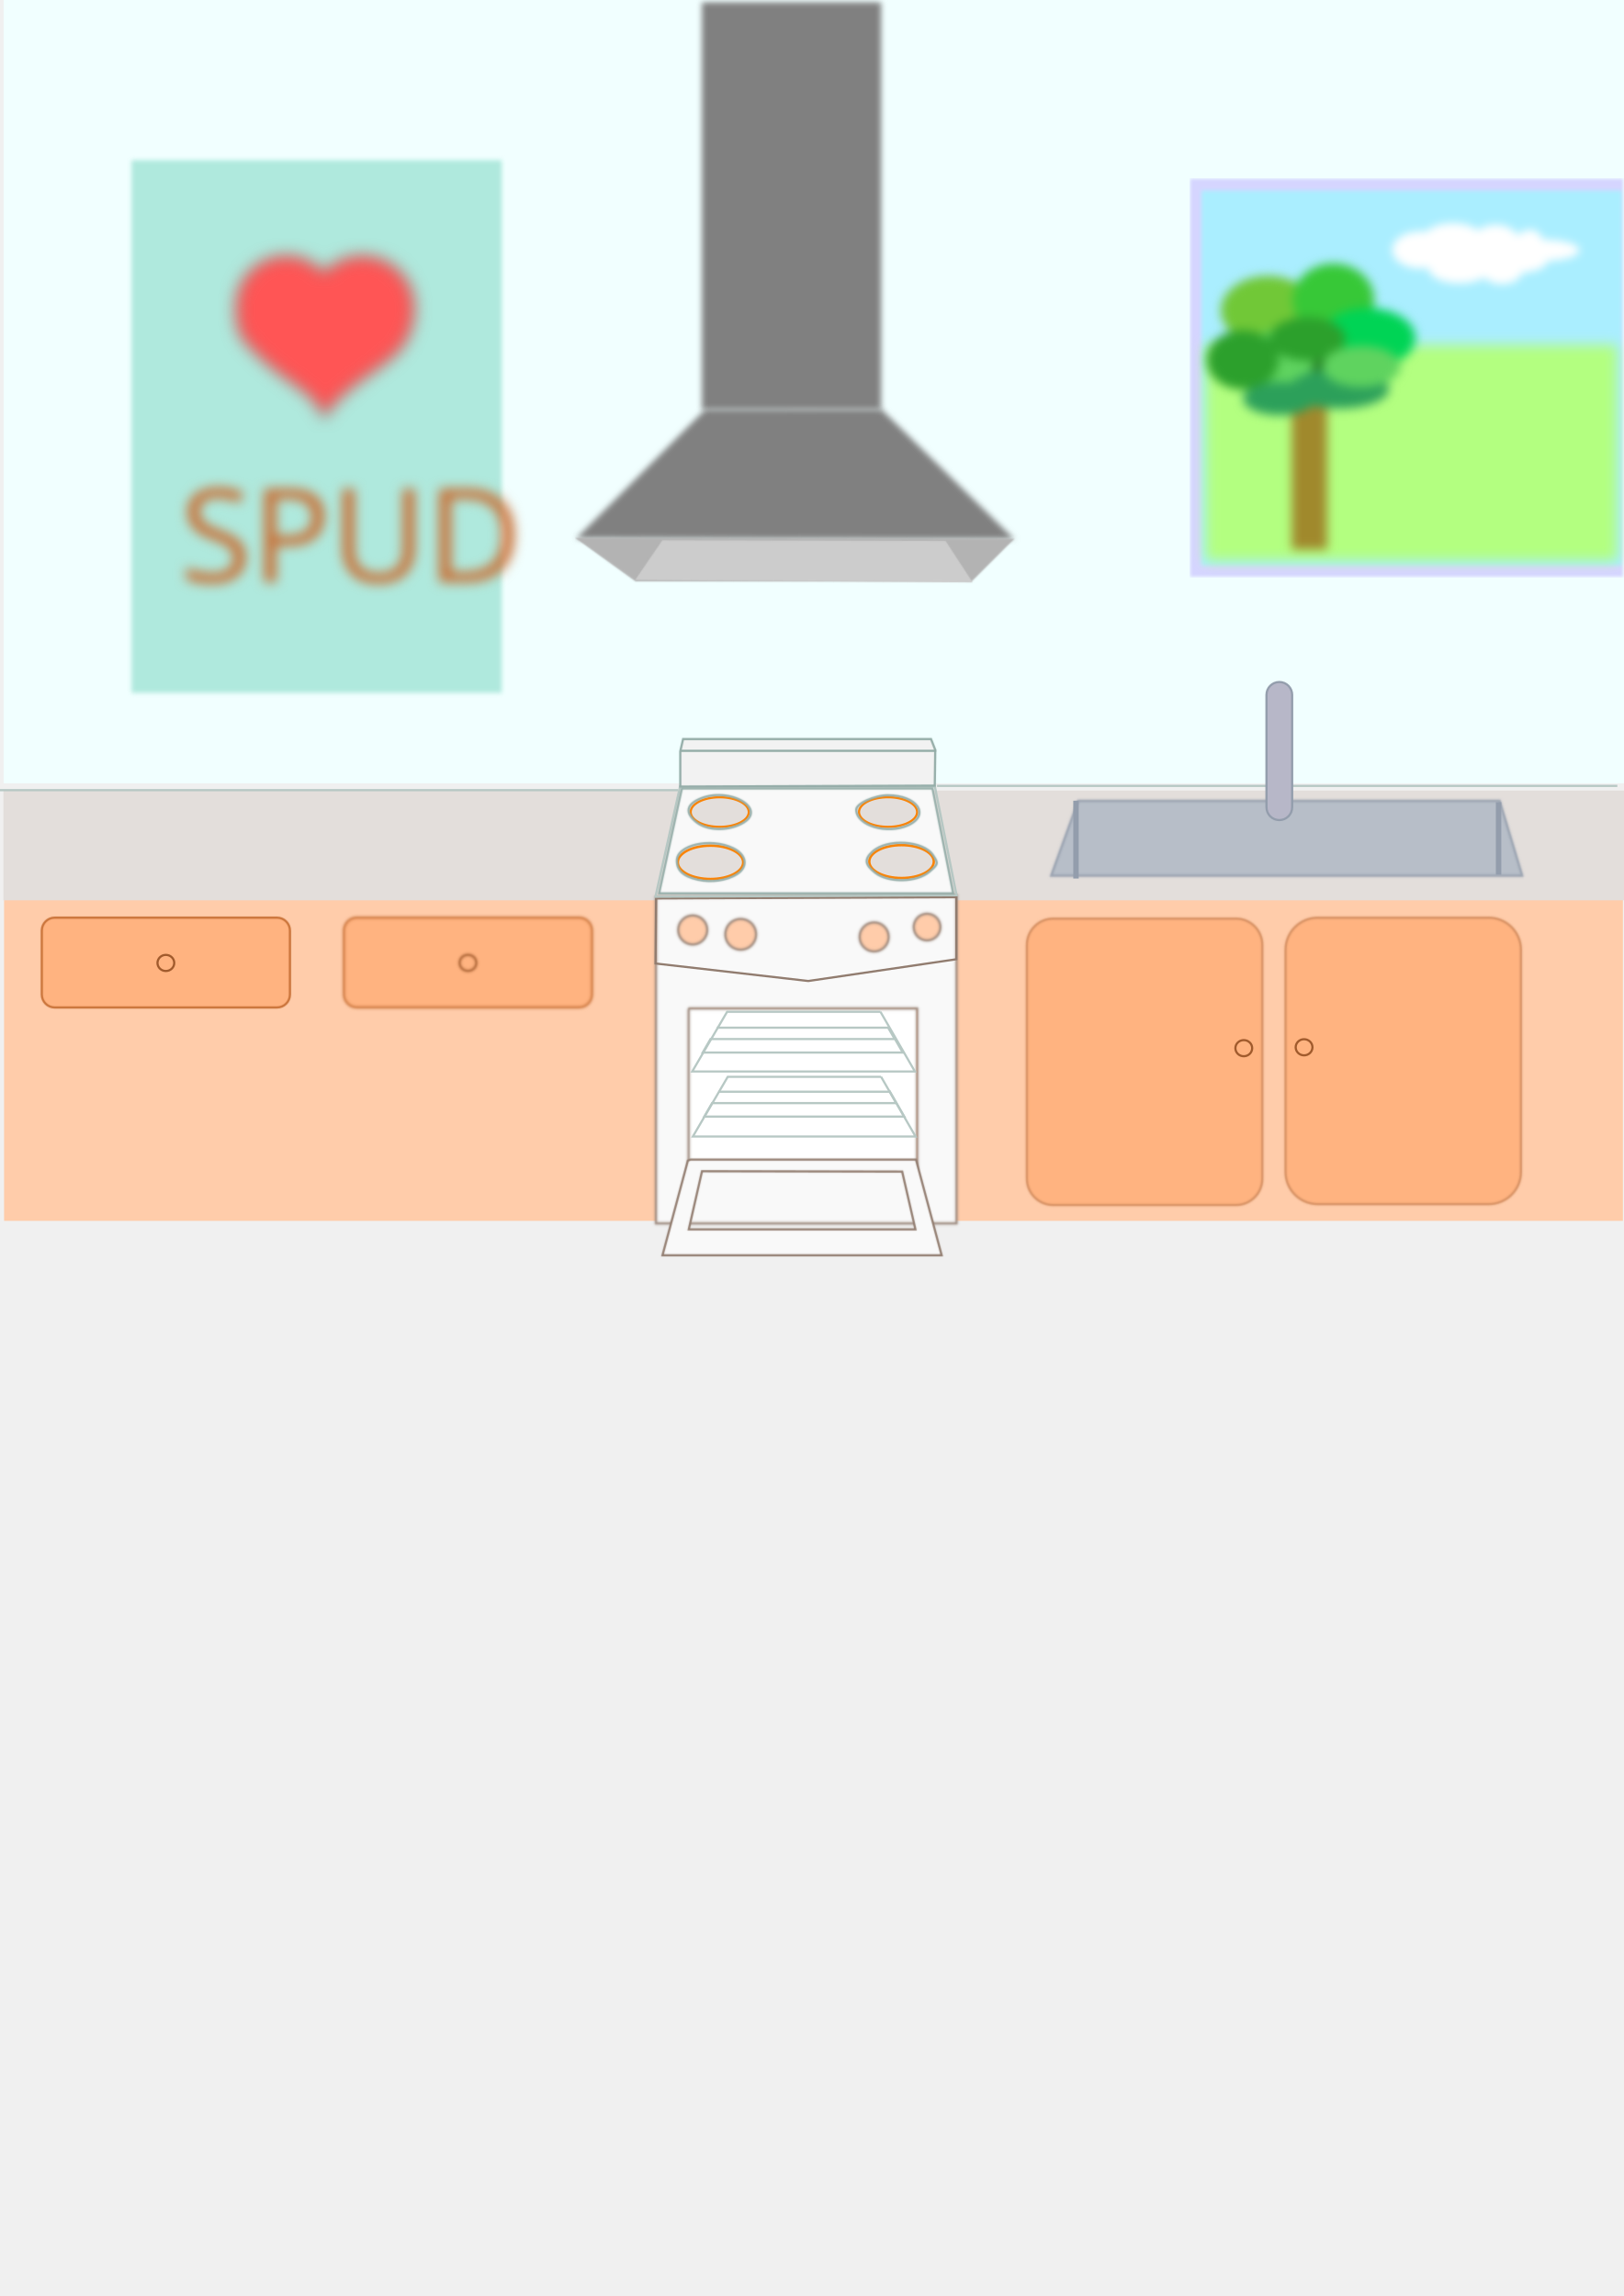
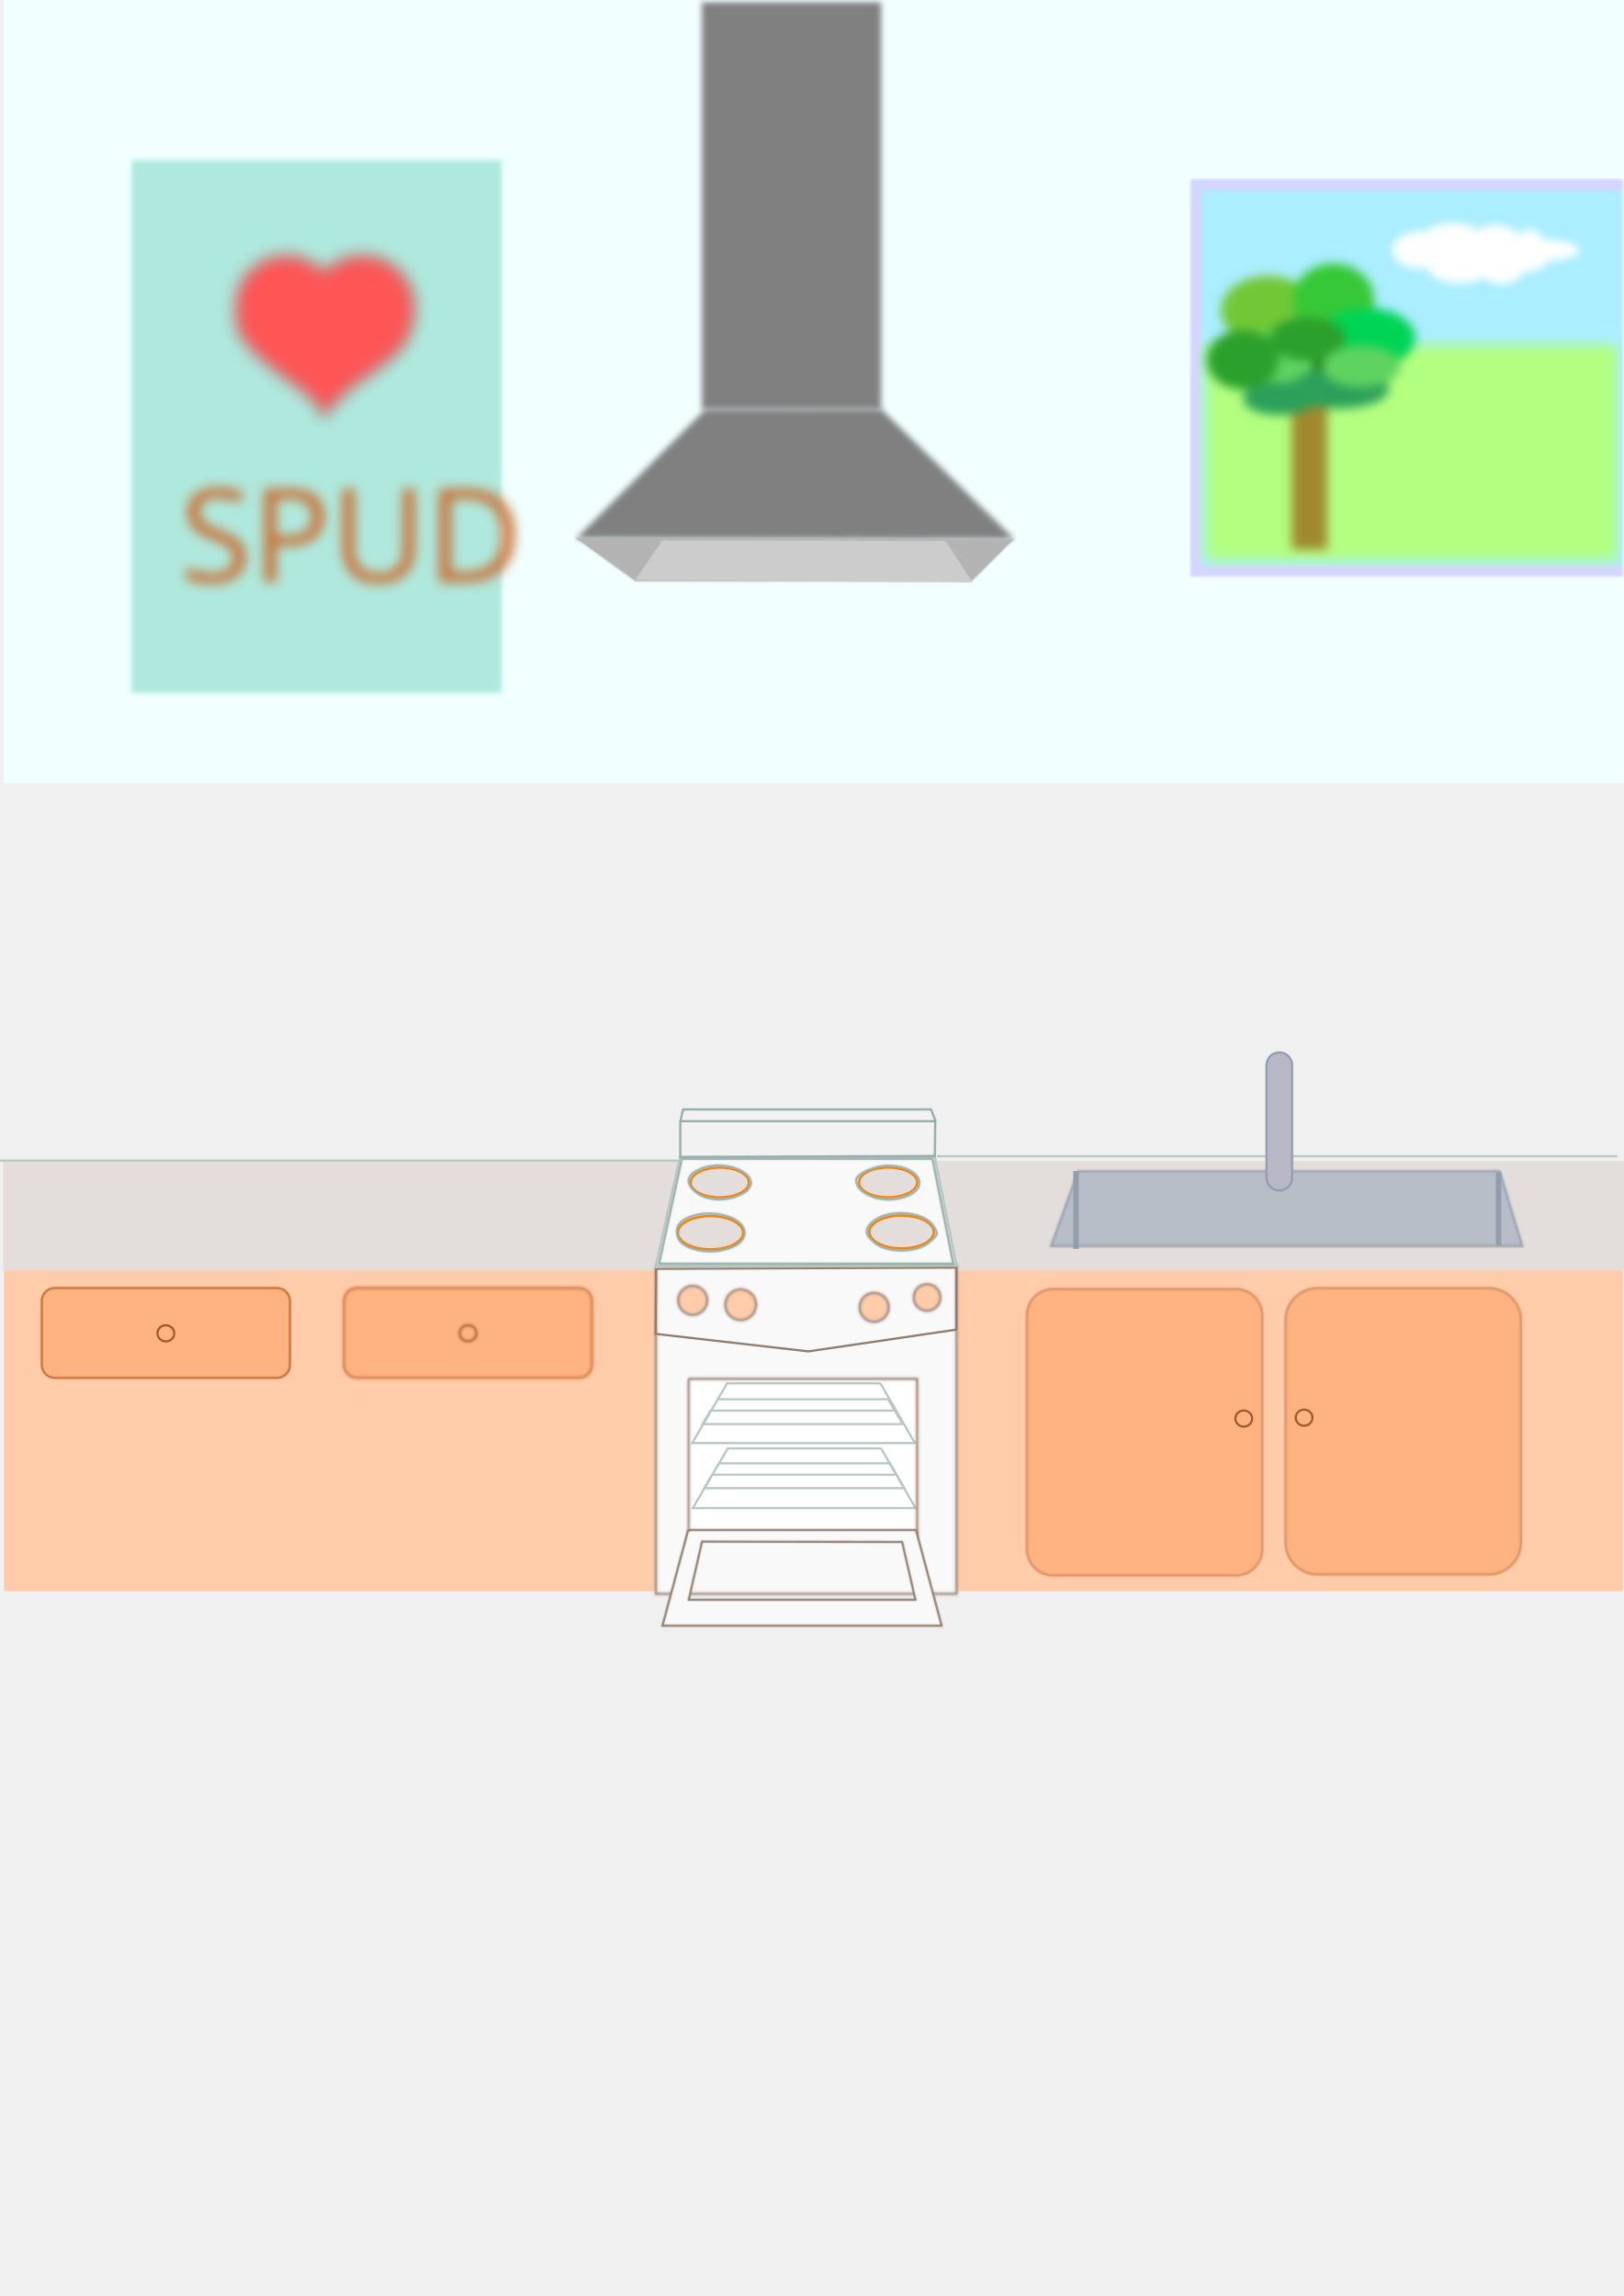
<svg xmlns="http://www.w3.org/2000/svg" width="210mm" height="297mm" viewBox="0 0 744.094 1052.362" id="svg2" version="1.1">
  <defs id="defs4">
    <filter style="color-interpolation-filters:sRGB" id="filter7104" x="-0.039" width="1.079" y="-0.017" height="1.035">
      <feGaussianBlur stdDeviation="1.339" id="feGaussianBlur7106" />
    </filter>
    <filter style="color-interpolation-filters:sRGB" id="filter7112" x="-0.016" width="1.031" y="-0.053" height="1.105">
      <feGaussianBlur stdDeviation="1.295" id="feGaussianBlur7114" />
    </filter>
    <filter style="color-interpolation-filters:sRGB" id="filter7120" x="-0.007" width="1.014" y="-0.052" height="1.103">
      <feGaussianBlur stdDeviation="0.432" id="feGaussianBlur7122" />
    </filter>
    <filter style="color-interpolation-filters:sRGB" id="filter7216" x="-0.007" width="1.013" y="-0.069" height="1.138">
      <feGaussianBlur stdDeviation="0.544" id="feGaussianBlur7218" />
    </filter>
    <filter style="color-interpolation-filters:sRGB" id="filter7220" x="-0.015" width="1.029" y="-0.01" height="1.02">
      <feGaussianBlur stdDeviation="1.029" id="feGaussianBlur7222" />
    </filter>
    <filter style="color-interpolation-filters:sRGB" id="filter7258" x="-0.071" width="1.142" y="-0.073" height="1.146">
      <feGaussianBlur stdDeviation="0.523" id="feGaussianBlur7260" />
    </filter>
    <filter style="color-interpolation-filters:sRGB" id="filter7262" x="-0.008" width="1.016" y="-0.023" height="1.045">
      <feGaussianBlur stdDeviation="0.387" id="feGaussianBlur7264" />
    </filter>
    <filter style="color-interpolation-filters:sRGB" id="filter7262-3" x="-0.008" width="1.016" y="-0.023" height="1.045">
      <feGaussianBlur stdDeviation="0.387" id="feGaussianBlur7264-7" />
    </filter>
    <filter style="color-interpolation-filters:sRGB" id="filter7258-5" x="-0.071" width="1.142" y="-0.073" height="1.146">
      <feGaussianBlur stdDeviation="0.523" id="feGaussianBlur7260-5" />
    </filter>
    <filter style="color-interpolation-filters:sRGB" id="filter7359" x="-0.008" width="1.016" y="-0.024" height="1.047">
      <feGaussianBlur stdDeviation="0.429" id="feGaussianBlur7361" />
    </filter>
    <filter style="color-interpolation-filters:sRGB" id="filter7371" x="-0.013" width="1.025" y="-0.011" height="1.023">
      <feGaussianBlur stdDeviation="0.72" id="feGaussianBlur7373" />
    </filter>
    <filter style="color-interpolation-filters:sRGB" id="filter7399" x="-0.007" width="1.014" y="-0.047" height="1.095">
      <feGaussianBlur stdDeviation="0.676" id="feGaussianBlur7401" />
    </filter>
    <filter style="color-interpolation-filters:sRGB" id="filter7727" x="-0.056" width="1.111" y="-0.171" height="1.342">
      <feGaussianBlur stdDeviation="1.99" id="feGaussianBlur7729" />
    </filter>
    <filter style="color-interpolation-filters:sRGB" id="filter7767" x="-0.037" width="1.073" y="-0.07" height="1.14">
      <feGaussianBlur stdDeviation="2.874" id="feGaussianBlur7769" />
    </filter>
    <filter style="color-interpolation-filters:sRGB" id="filter7891" x="-0.011" width="1.023" y="-0.013" height="1.025">
      <feGaussianBlur stdDeviation="0.943" id="feGaussianBlur7893" />
    </filter>
    <filter style="color-interpolation-filters:sRGB" id="filter7899" x="-0.057" width="1.114" y="-0.041" height="1.083">
      <feGaussianBlur stdDeviation="2.267" id="feGaussianBlur7901" />
    </filter>
    <filter style="color-interpolation-filters:sRGB" id="filter7923" x="-0.05" width="1.101" y="-0.126" height="1.252">
      <feGaussianBlur stdDeviation="2.595" id="feGaussianBlur7925" />
    </filter>
    <filter style="color-interpolation-filters:sRGB" id="filter7967" x="-0.103" width="1.206" y="-0.113" height="1.227">
      <feGaussianBlur stdDeviation="3.499" id="feGaussianBlur7969" />
    </filter>
    <filter style="color-interpolation-filters:sRGB" id="filter7995" x="-0.016" width="1.033" y="-0.045" height="1.09">
      <feGaussianBlur stdDeviation="0.775" id="feGaussianBlur7997" />
    </filter>
    <filter style="color-interpolation-filters:sRGB" id="filter8001" x="-0.013" width="1.027" y="-0.011" height="1.022">
      <feGaussianBlur stdDeviation="0.598" id="feGaussianBlur8003" />
    </filter>
    <filter style="color-interpolation-filters:sRGB" id="filter7258-5-1" x="-0.071" width="1.142" y="-0.073" height="1.146">
      <feGaussianBlur stdDeviation="0.523" id="feGaussianBlur7260-5-0" />
    </filter>
    <filter style="color-interpolation-filters:sRGB" id="filter8001-1" x="-0.013" width="1.027" y="-0.011" height="1.022">
      <feGaussianBlur stdDeviation="0.598" id="feGaussianBlur8003-8" />
    </filter>
    <filter style="color-interpolation-filters:sRGB" id="filter7258-5-1-3" x="-0.071" width="1.142" y="-0.073" height="1.146">
      <feGaussianBlur stdDeviation="0.523" id="feGaussianBlur7260-5-0-3" />
    </filter>
    <filter style="color-interpolation-filters:sRGB" id="filter8102" x="-0.008" width="1.016" y="-0.023" height="1.046">
      <feGaussianBlur stdDeviation="0.457" id="feGaussianBlur8104" />
    </filter>
    <filter style="color-interpolation-filters:sRGB" id="filter8106" x="-0.007" width="1.014" y="-0.038" height="1.076">
      <feGaussianBlur stdDeviation="0.347" id="feGaussianBlur8108" />
    </filter>
    <filter style="color-interpolation-filters:sRGB" id="filter8122" x="-0.054" width="1.108" y="-0.007" height="1.014">
      <feGaussianBlur stdDeviation="0.265" id="feGaussianBlur8124" />
    </filter>
  </defs>
  <g id="layer2" />
  <g id="layer1">
-     <rect style="fill:#ffccaa;fill-opacity:1;stroke:#ffccaa;stroke-width:1.003;stroke-opacity:1;" id="rect4325" width="740.851" height="147.888" x="2.372" y="411.187" />
+     <rect style="fill:#ffccaa;fill-opacity:1;stroke:#ffccaa;stroke-width:1.003;stroke-opacity:1" id="rect4325" width="740.851" height="147.888" x="2.372" y="580.95" />
    <rect style="fill:#f1ffff;fill-opacity:1;fill-rule:nonzero;stroke:none;stroke-width:10.976;stroke-miterlimit:4;stroke-dasharray:none;stroke-opacity:1" id="rect6338" width="746.667" height="360" x="1.667" y="-0.971" />
-     <rect style="fill:#e3dedb;fill-opacity:1;fill-rule:nonzero;stroke:none;stroke-width:10.976;stroke-miterlimit:4;stroke-dasharray:none;stroke-opacity:1" id="rect6340" width="745.841" height="50.306" x="1.551" y="362.343" />
+     <rect style="fill:#e3dedb;fill-opacity:1;fill-rule:nonzero;stroke:none;stroke-width:10.976;stroke-miterlimit:4;stroke-dasharray:none;stroke-opacity:1" id="rect6340" width="745.841" height="50.306" x="1.551" y="532.106" />
    <rect style="fill:#aaeeff;fill-opacity:1;stroke:#d5d5ff;stroke-width:6.276;stroke-miterlimit:4;stroke-dasharray:none;stroke-opacity:1;filter:url(#filter7891)" id="rect4419" width="198.987" height="178.033" x="547.461" y="84.23" />
    <rect style="fill:#b3ff80;fill-opacity:1;fill-rule:nonzero;stroke:none;stroke-width:17.9;stroke-miterlimit:4;stroke-dasharray:none;stroke-opacity:1;filter:url(#filter7767)" id="rect6317" width="188.657" height="98.788" x="552.424" y="158.176" />
    <rect style="fill:#808080;stroke:#808080;stroke-width:0.564;stroke-opacity:1;filter:url(#filter7104)" id="rect4208" width="81.551" height="186.157" x="321.93" y="1.291" />
-     <rect style="fill:#ffffff;fill-opacity:1;fill-rule:nonzero;stroke:none;stroke-width:6.276;stroke-miterlimit:4;stroke-dasharray:none;stroke-opacity:1" id="rect7999" width="104.991" height="72.459" x="314.973" y="462.342" />
-     <g id="g4227">
-       <path style="fill:#808080;fill-rule:evenodd;stroke:#808080;stroke-width:0.419px;stroke-linecap:butt;stroke-linejoin:miter;stroke-opacity:1;fill-opacity:1;filter:url(#filter7112)" d="m 323.361,187.787 -58.86,58.86 199.806,0.277 -60.505,-59.118 z" id="path4214" />
+     <rect style="fill:#ffffff;fill-opacity:1;fill-rule:nonzero;stroke:none;stroke-width:6.276;stroke-miterlimit:4;stroke-dasharray:none;stroke-opacity:1" id="rect7999" width="104.991" height="72.459" x="314.973" y="632.105" />
+     <g id="g8258">
+       <path style="fill:#808080;fill-opacity:1;fill-rule:evenodd;stroke:#808080;stroke-width:0.419px;stroke-linecap:butt;stroke-linejoin:miter;stroke-opacity:1;filter:url(#filter7112)" d="m 323.361,187.787 -58.86,58.86 199.806,0.277 -60.505,-59.118 z" id="path4214" />
      <path id="path4216" d="m 265.084,247.018 26.3,18.961 153.735,0 18.554,-18.554 z" style="fill:#b3b3b3;fill-rule:evenodd;stroke:#b3b3b3;stroke-width:1px;stroke-linecap:butt;stroke-linejoin:miter;stroke-opacity:1;filter:url(#filter7216)" />
      <path id="path4218" d="m 292.046,265.316 11.765,-17.152 129.254,0.306 11.744,17.967 z" style="fill:#cccccc;fill-opacity:1;fill-rule:evenodd;stroke:#cccccc;stroke-width:1px;stroke-linecap:butt;stroke-linejoin:miter;stroke-opacity:1;filter:url(#filter7120)" />
-       <g id="g4349">
-         <path style="fill:#f9f9f9;fill-rule:evenodd;stroke:#917c6f;stroke-width:1px;stroke-linecap:butt;stroke-linejoin:miter;stroke-opacity:1;filter:url(#filter7371)" d="m 438.344,410.307 -137.746,0.846 0,149.578 137.746,0 0,-150.424 z m -13.5,8.48 a 6.129,6.129 0 0 1 6.129,6.129 6.129,6.129 0 0 1 -6.129,6.129 6.129,6.129 0 0 1 -6.129,-6.129 6.129,6.129 0 0 1 6.129,-6.129 z m -107.387,0.799 a 6.662,6.662 0 0 1 6.662,6.662 6.662,6.662 0 0 1 -6.662,6.662 6.662,6.662 0 0 1 -6.662,-6.662 6.662,6.662 0 0 1 6.662,-6.662 z m 21.984,1.6 a 7.061,7.061 0 0 1 7.061,7.061 7.061,7.061 0 0 1 -7.061,7.061 7.061,7.061 0 0 1 -7.062,-7.061 7.061,7.061 0 0 1 7.062,-7.061 z m 61.154,1.598 a 6.662,6.662 0 0 1 6.66,6.662 6.662,6.662 0 0 1 -6.66,6.662 6.662,6.662 0 0 1 -6.662,-6.662 6.662,6.662 0 0 1 6.662,-6.662 z m -84.736,39.438 104.455,0 0,73.279 -104.723,0 0,-72.746 0.268,-0.533 z" id="path4232" />
-         <path style="fill:none;fill-opacity:1;fill-rule:evenodd;stroke:#917c6f;stroke-width:1px;stroke-linecap:butt;stroke-linejoin:miter;stroke-opacity:1" d="m 300.67,411.769 -0.266,29.844 70.015,8.025 67.849,-9.977 0,-28.426 z" id="path4273" />
-         <path style="fill:none;fill-rule:evenodd;stroke:#b7c8c4;stroke-width:1px;stroke-linecap:butt;stroke-linejoin:miter;stroke-opacity:1" d="m 438.389,410.353 -9.943,-49.851 -116.802,-0.067 -11.289,50.574 z" id="path4234" />
-         <ellipse style="fill:none;fill-opacity:1;stroke:#fd8200;stroke-opacity:1" id="path4236" cx="329.831" cy="372.201" rx="13.323" ry="6.795" />
-         <ellipse style="fill:none;fill-opacity:1;stroke:#fd8200;stroke-opacity:1" id="path4236-2" cx="406.976" cy="372.193" rx="13.323" ry="6.795" />
-         <ellipse style="fill:none;fill-opacity:1;stroke:#fd8200;stroke-width:1.11;stroke-opacity:1" id="path4236-6" cx="413.15" cy="394.906" rx="14.783" ry="7.54" />
-         <ellipse style="fill:none;fill-opacity:1;stroke:#fd8200;stroke-width:1.125;stroke-opacity:1" id="path4236-7" cx="325.599" cy="395.249" rx="14.993" ry="7.646" />
-         <path style="fill:#f9f9f9;fill-rule:evenodd;stroke:#917c6f;stroke-width:1px;stroke-linecap:butt;stroke-linejoin:miter;stroke-opacity:1;filter:url(#filter7359)" d="m 316.391,531.502 -1.178,0.518 -11.611,43.338 127.93,0 -11.75,-43.855 z m 97.045,5.497 6.078,26.493 -103.871,0 6.067,-26.66 z" id="path4277" />
-         <path style="fill:#f2f2f2;fill-rule:evenodd;stroke:#93aca7;stroke-width:1px;stroke-linecap:butt;stroke-linejoin:miter;stroke-opacity:1;fill-opacity:1;filter:url(#filter8106)" d="m 428.385,360.09 -116.636,0.431 0,-16.17 1.294,-5.605 113.618,0 1.94,4.959 z" id="path4300" />
-         <path style="fill:none;fill-rule:evenodd;stroke:#93aca7;stroke-width:1px;stroke-linecap:butt;stroke-linejoin:miter;stroke-opacity:1" d="m 311.965,344.136 c 56.701,0 117.068,0 117.068,0" id="path4302" />
+     </g>
+     <g transform="translate(507.77,729.2566)" id="g6357">
+       <g style="stroke:#b7c8c4" id="g8128">
+         <path id="path4281-9" d="m -103.994,-65.396 -70.272,0 -3.997,6.84 -3.997,6.84 -3.997,6.84 -3.997,6.84 102.057,0 -3.949,-6.84 -3.949,-6.84 -3.949,-6.84 -3.949,-6.84" style="fill:none;fill-rule:evenodd;stroke:#b7c8c4;stroke-width:1px;stroke-linecap:butt;stroke-linejoin:miter;stroke-opacity:1" />
+         <path id="path6354" d="m -178.55,-58.558 78.512,0 3.007,5.209 -84.413,0 -3.572,6.187 91.671,0 -6.855,-11.873" style="fill:none;fill-rule:evenodd;stroke:#b7c8c4;stroke-width:1px;stroke-linecap:butt;stroke-linejoin:miter;stroke-opacity:1" />
      </g>
-       <g id="g6357" transform="translate(507.77,558.9511)">
-         <g id="g8128" style="stroke:#b7c8c4">
-           <path style="fill:none;fill-rule:evenodd;stroke:#b7c8c4;stroke-width:1px;stroke-linecap:butt;stroke-linejoin:miter;stroke-opacity:1" d="m -103.994,-65.396 -70.272,0 -3.997,6.84 -3.997,6.84 -3.997,6.84 -3.997,6.84 102.057,0 -3.949,-6.84 -3.949,-6.84 -3.949,-6.84 -3.949,-6.84" id="path4281-9" />
-           <path style="fill:none;fill-rule:evenodd;stroke:#b7c8c4;stroke-width:1px;stroke-linecap:butt;stroke-linejoin:miter;stroke-opacity:1" d="m -178.55,-58.558 78.512,0 3.007,5.209 -84.413,0 -3.572,6.187 91.671,0 -6.855,-11.873" id="path6354" />
-         </g>
-         <g transform="translate(0.152658,-31.56649)" id="g8128-8">
-           <g id="g8153" transform="translate(-0.8841592,2.210398)" style="stroke:#b7c8c4">
-             <path id="path4281-9-7" d="m -103.552,-65.838 -70.272,0 -3.997,6.84 -3.997,6.84 -3.997,6.84 -3.997,6.84 102.057,0 -3.949,-6.84 -3.949,-6.84 -3.949,-6.84 -3.949,-6.84" style="fill:none;fill-rule:evenodd;stroke:#b7c8c4;stroke-width:1px;stroke-linecap:butt;stroke-linejoin:miter;stroke-opacity:1" />
-             <path id="path6354-8" d="m -178.55,-58.558 78.512,0 3.007,5.209 -84.413,0 -3.572,6.187 91.671,0 -6.855,-11.873" style="fill:none;fill-rule:evenodd;stroke:#b7c8c4;stroke-width:1px;stroke-linecap:butt;stroke-linejoin:miter;stroke-opacity:1" />
-           </g>
+       <g id="g8128-8" transform="translate(0.152658,-31.56649)">
+         <g style="stroke:#b7c8c4" transform="translate(-0.8841592,2.210398)" id="g8153">
+           <path style="fill:none;fill-rule:evenodd;stroke:#b7c8c4;stroke-width:1px;stroke-linecap:butt;stroke-linejoin:miter;stroke-opacity:1" d="m -103.552,-65.838 -70.272,0 -3.997,6.84 -3.997,6.84 -3.997,6.84 -3.997,6.84 102.057,0 -3.949,-6.84 -3.949,-6.84 -3.949,-6.84 -3.949,-6.84" id="path4281-9-7" />
+           <path style="fill:none;fill-rule:evenodd;stroke:#b7c8c4;stroke-width:1px;stroke-linecap:butt;stroke-linejoin:miter;stroke-opacity:1" d="m -178.55,-58.558 78.512,0 3.007,5.209 -84.413,0 -3.572,6.187 91.671,0 -6.855,-11.873" id="path6354-8" />
        </g>
      </g>
    </g>
-     <path style="fill:none;fill-rule:evenodd;stroke:#b7c8c4;stroke-width:1px;stroke-linecap:butt;stroke-linejoin:miter;stroke-opacity:1" d="m 429.412,360.205 311.765,0" id="path4329" />
-     <path style="fill:none;fill-rule:evenodd;stroke:#b7c8c4;stroke-width:1px;stroke-linecap:butt;stroke-linejoin:miter;stroke-opacity:1" d="m -0.98,362.166 311.765,0" id="path4329-4" />
-     <path style="fill:#b7bec8;fill-rule:evenodd;stroke:#939dac;stroke-width:1px;stroke-linecap:butt;stroke-linejoin:miter;stroke-opacity:1;filter:url(#filter7399)" d="m 481.7,401.382 215.903,0 -10.348,-34.314 -193.137,0 z" id="path4390" />
-     <rect style="fill:#b7b7c8;fill-opacity:1;stroke:#939dac;stroke-opacity:1;filter:url(#filter8122)" id="rect4394" width="11.765" height="63.296" x="580.392" y="312.596" ry="5.882" />
+     <path style="fill:none;fill-rule:evenodd;stroke:#b7c8c4;stroke-width:1px;stroke-linecap:butt;stroke-linejoin:miter;stroke-opacity:1" d="m 429.412,529.969 311.765,0" id="path4329" />
+     <path style="fill:none;fill-rule:evenodd;stroke:#b7c8c4;stroke-width:1px;stroke-linecap:butt;stroke-linejoin:miter;stroke-opacity:1" d="m -0.98,531.929 311.765,0" id="path4329-4" />
+     <path style="fill:#b7bec8;fill-rule:evenodd;stroke:#939dac;stroke-width:1px;stroke-linecap:butt;stroke-linejoin:miter;stroke-opacity:1;filter:url(#filter7399)" d="m 481.7,571.145 215.903,0 -10.348,-34.314 -193.137,0 z" id="path4390" />
+     <rect style="fill:#b7b7c8;fill-opacity:1;stroke:#939dac;stroke-opacity:1;filter:url(#filter8122)" id="rect4394" width="11.765" height="63.296" x="580.392" y="482.359" ry="5.882" />
    <g id="g6348">
      <rect y="73.931" x="60.784" height="243.137" width="168.627" id="rect4396" style="fill:#afe9dd;fill-opacity:1;stroke:#afe9dd;stroke-opacity:1;filter:url(#filter7220)" />
      <path id="path4400" d="m 131.239,117.457 c -12.654,-1.1e-4 -22.912,10.258 -22.912,22.912 0.098,6.329 -0.238,7.86 2.807,14.818 18.719,21.799 31.848,21.634 37.422,36.391 8.088,-15.497 31.632,-24.073 37.096,-35.073 3.063,-5.154 4.05,-10.724 4.051,-15.346 1.5e-4,-13.09 -10.612,-23.702 -23.702,-23.702 -6.695,0.011 -13.074,2.852 -17.559,7.823 -4.342,-4.961 -10.611,-7.812 -17.203,-7.823 z" style="fill:#ff5555;fill-opacity:1;stroke:#000000;stroke-width:0.403;stroke-opacity:1;filter:url(#filter7967)" />
      <text id="text4415" y="266.878" x="82.393" style="font-style:normal;font-variant:normal;font-weight:normal;font-stretch:condensed;font-size:60px;line-height:125%;font-family:Impact;-inkscape-font-specification:'Impact Condensed';letter-spacing:0px;word-spacing:0px;fill:#c87137;fill-opacity:1;stroke:none;stroke-width:1px;stroke-linecap:butt;stroke-linejoin:miter;stroke-opacity:1;filter:url(#filter7923)" xml:space="preserve">
        <tspan y="266.878" x="82.393" id="tspan4417">SPUD</tspan>
      </text>
    </g>
    <g id="g6303" transform="translate(-29.84398,0)" style="filter:url(#filter7899)">
      <rect y="176.687" x="621.813" height="75.177" width="16.244" id="rect6301" style="fill:#a0892c;fill-opacity:1;fill-rule:nonzero;stroke:none;stroke-width:17.9;stroke-miterlimit:4;stroke-dasharray:none;stroke-opacity:1" />
      <g id="g6289">
        <ellipse style="fill:#71c837;fill-opacity:1;stroke:none;stroke-width:17.9;stroke-miterlimit:4;stroke-dasharray:none;stroke-opacity:1" id="path4783" cx="610.857" cy="142.31" rx="21.533" ry="15.866" />
        <ellipse style="fill:#37c837;fill-opacity:1;stroke:none;stroke-width:17.9;stroke-miterlimit:4;stroke-dasharray:none;stroke-opacity:1" id="path4785" cx="640.89" cy="137.399" rx="18.7" ry="16.622" />
        <ellipse style="fill:#217821;fill-opacity:1;stroke:none;stroke-width:17.9;stroke-miterlimit:4;stroke-dasharray:none;stroke-opacity:1" id="path4787" cx="636.168" cy="163.087" rx="18.511" ry="13.978" />
        <ellipse style="fill:#5fd35f;fill-opacity:1;stroke:none;stroke-width:17.9;stroke-miterlimit:4;stroke-dasharray:none;stroke-opacity:1" id="path4789" cx="615.768" cy="164.976" rx="16.244" ry="13.978" />
        <ellipse style="fill:#00d455;fill-opacity:1;stroke:none;stroke-width:17.9;stroke-miterlimit:4;stroke-dasharray:none;stroke-opacity:1" id="path4791" cx="656.757" cy="154.965" rx="21.722" ry="13.789" />
        <ellipse style="fill:#2ca02c;fill-opacity:1;stroke:none;stroke-width:17.9;stroke-miterlimit:4;stroke-dasharray:none;stroke-opacity:1" id="path4793" cx="599.335" cy="164.976" rx="16.433" ry="13.6" />
        <ellipse style="fill:#2ca02c;fill-opacity:1;stroke:none;stroke-width:17.9;stroke-miterlimit:4;stroke-dasharray:none;stroke-opacity:1" id="path4795" cx="628.99" cy="155.343" rx="17.378" ry="10.011" />
        <ellipse style="fill:#2ca05a;fill-opacity:1;stroke:none;stroke-width:17.9;stroke-miterlimit:4;stroke-dasharray:none;stroke-opacity:1" id="path4797" cx="616.146" cy="182.731" rx="16.622" ry="7.555" />
        <ellipse style="fill:#2ca05a;fill-opacity:1;stroke:none;stroke-width:17.9;stroke-miterlimit:4;stroke-dasharray:none;stroke-opacity:1" id="path4799" cx="643.534" cy="178.198" rx="22.855" ry="9.067" />
        <ellipse style="fill:#5fd35f;fill-opacity:1;stroke:none;stroke-width:17.9;stroke-miterlimit:4;stroke-dasharray:none;stroke-opacity:1" id="path4801" cx="653.734" cy="167.998" rx="17.944" ry="9.444" />
      </g>
    </g>
    <path style="fill:#ffffff;fill-opacity:1;fill-rule:nonzero;stroke:none;stroke-width:17.9;stroke-miterlimit:4;stroke-dasharray:none;stroke-opacity:1;filter:url(#filter7727)" d="m 665.822,102.266 a 13.411,6.8 0 0 0 -12.186,3.979 12.844,8.5 0 0 0 -2.736,-0.201 12.844,8.5 0 0 0 -12.844,8.5 12.844,8.5 0 0 0 12.844,8.5 12.844,8.5 0 0 0 3.82,-0.395 14.166,6.8 0 0 0 -0.041,0.395 14.166,6.8 0 0 0 14.166,6.799 14.166,6.8 0 0 0 11.359,-2.75 9.444,6.422 0 0 0 8.096,3.129 9.444,6.422 0 0 0 9.289,-5.299 12.089,5.478 0 0 0 11.471,-5.316 16.622,4.911 0 0 0 14.75,-4.873 16.622,4.911 0 0 0 -16.621,-4.912 16.622,4.911 0 0 0 -0.396,0.004 5.855,4.911 0 0 0 -5.838,-4.537 5.855,4.911 0 0 0 -5.309,2.854 10.767,7.555 0 0 0 -10.18,-5.119 10.767,7.555 0 0 0 -8.107,2.592 13.411,6.8 0 0 0 -11.537,-3.348 z" id="path6319" />
-     <path style="fill:#f9f9f9;fill-opacity:1;fill-rule:nonzero;stroke:#93aca7;stroke-width:1;stroke-miterlimit:4;stroke-dasharray:none;stroke-opacity:1;filter:url(#filter8102)" d="m 302.793,405.973 c 0.409,-1.919 2.758,-12.733 5.22,-24.031 l 4.476,-20.542 57.421,-0.003 57.421,-0.003 4.743,24.034 4.743,24.034 -67.384,0 -67.384,0 0.744,-3.489 z m 34.894,-5.264 c 5.392,-3.358 4.553,-8.996 -1.785,-12.003 -10.313,-4.894 -25.738,-1.444 -25.738,5.757 0,4.559 2.991,7.264 9.701,8.775 6.127,1.38 13.146,0.384 17.822,-2.528 z m 88.22,-1.125 c 4.157,-3.576 4.202,-3.784 1.649,-7.681 -4.369,-6.668 -21.007,-7.661 -27.65,-1.65 -3.949,3.574 -3.659,5.989 1.177,9.792 6.014,4.731 19.07,4.488 24.824,-0.462 z m -86.109,-21.999 c 12.896,-6.669 -5.739,-17.553 -19.397,-11.33 -5.819,2.651 -6.417,6.213 -1.721,10.252 4.865,4.185 14.19,4.661 21.118,1.078 z m 76.424,0.655 c 10.246,-4.669 4.108,-13.745 -9.295,-13.745 -6.214,0 -14.592,3.816 -14.557,6.63 0.091,7.318 14.183,11.521 23.852,7.116 z" id="path6342" />
-     <path style="fill:none;fill-rule:evenodd;stroke:#939dac;stroke-width:2.5;stroke-linecap:butt;stroke-linejoin:miter;stroke-opacity:1;stroke-miterlimit:4;stroke-dasharray:none" d="m 493.092,366.995 0,35.664" id="path6344" />
-     <path style="fill:none;fill-rule:evenodd;stroke:#939dac;stroke-width:2.5;stroke-linecap:butt;stroke-linejoin:miter;stroke-opacity:1;stroke-miterlimit:4;stroke-dasharray:none" d="m 686.753,367.675 0,33.261" id="path6346" />
-     <g id="g7266" transform="translate(57.81278,-278.9782)" style="fill:#ffb380;filter:url(#filter7995)">
+     <g id="g8231" transform="translate(0,169.7632)">
+       <g id="g4349">
+         <path id="path4232" d="m 438.344,410.307 -137.746,0.846 0,149.578 137.746,0 0,-150.424 z m -13.5,8.48 a 6.129,6.129 0 0 1 6.129,6.129 6.129,6.129 0 0 1 -6.129,6.129 6.129,6.129 0 0 1 -6.129,-6.129 6.129,6.129 0 0 1 6.129,-6.129 z m -107.387,0.799 a 6.662,6.662 0 0 1 6.662,6.662 6.662,6.662 0 0 1 -6.662,6.662 6.662,6.662 0 0 1 -6.662,-6.662 6.662,6.662 0 0 1 6.662,-6.662 z m 21.984,1.6 a 7.061,7.061 0 0 1 7.061,7.061 7.061,7.061 0 0 1 -7.061,7.061 7.061,7.061 0 0 1 -7.062,-7.061 7.061,7.061 0 0 1 7.062,-7.061 z m 61.154,1.598 a 6.662,6.662 0 0 1 6.66,6.662 6.662,6.662 0 0 1 -6.66,6.662 6.662,6.662 0 0 1 -6.662,-6.662 6.662,6.662 0 0 1 6.662,-6.662 z m -84.736,39.438 104.455,0 0,73.279 -104.723,0 0,-72.746 0.268,-0.533 z" style="fill:#f9f9f9;fill-rule:evenodd;stroke:#917c6f;stroke-width:1px;stroke-linecap:butt;stroke-linejoin:miter;stroke-opacity:1;filter:url(#filter7371)" />
+         <path id="path4273" d="m 300.67,411.769 -0.266,29.844 70.015,8.025 67.849,-9.977 0,-28.426 z" style="fill:none;fill-opacity:1;fill-rule:evenodd;stroke:#917c6f;stroke-width:1px;stroke-linecap:butt;stroke-linejoin:miter;stroke-opacity:1" />
+         <path id="path4234" d="m 438.389,410.353 -9.943,-49.851 -116.802,-0.067 -11.289,50.574 z" style="fill:none;fill-rule:evenodd;stroke:#b7c8c4;stroke-width:1px;stroke-linecap:butt;stroke-linejoin:miter;stroke-opacity:1" />
+         <ellipse ry="6.795" rx="13.323" cy="372.201" cx="329.831" id="path4236" style="fill:none;fill-opacity:1;stroke:#fd8200;stroke-opacity:1" />
+         <ellipse ry="6.795" rx="13.323" cy="372.193" cx="406.976" id="path4236-2" style="fill:none;fill-opacity:1;stroke:#fd8200;stroke-opacity:1" />
+         <ellipse ry="7.54" rx="14.783" cy="394.906" cx="413.15" id="path4236-6" style="fill:none;fill-opacity:1;stroke:#fd8200;stroke-width:1.11;stroke-opacity:1" />
+         <ellipse ry="7.646" rx="14.993" cy="395.249" cx="325.599" id="path4236-7" style="fill:none;fill-opacity:1;stroke:#fd8200;stroke-width:1.125;stroke-opacity:1" />
+         <path id="path4277" d="m 316.391,531.502 -1.178,0.518 -11.611,43.338 127.93,0 -11.75,-43.855 z m 97.045,5.497 6.078,26.493 -103.871,0 6.067,-26.66 z" style="fill:#f9f9f9;fill-rule:evenodd;stroke:#917c6f;stroke-width:1px;stroke-linecap:butt;stroke-linejoin:miter;stroke-opacity:1;filter:url(#filter7359)" />
+       </g>
+       <g id="g8196">
+         <g id="g8189">
+           <path id="path4300" d="m 428.385,360.09 -116.636,0.431 0,-16.17 1.294,-5.605 113.618,0 1.94,4.959 z" style="fill:#f2f2f2;fill-opacity:1;fill-rule:evenodd;stroke:#93aca7;stroke-width:1px;stroke-linecap:butt;stroke-linejoin:miter;stroke-opacity:1;filter:url(#filter8106)" />
+           <path id="path4302" d="m 311.965,344.136 c 56.701,0 117.068,0 117.068,0" style="fill:none;fill-rule:evenodd;stroke:#93aca7;stroke-width:1px;stroke-linecap:butt;stroke-linejoin:miter;stroke-opacity:1" />
+         </g>
+         <path style="fill:#f9f9f9;fill-opacity:1;fill-rule:nonzero;stroke:#93aca7;stroke-width:1;stroke-miterlimit:4;stroke-dasharray:none;stroke-opacity:1;filter:url(#filter8102)" d="m 302.793,405.973 c 0.409,-1.919 2.758,-12.733 5.22,-24.031 l 4.476,-20.542 57.421,-0.003 57.421,-0.003 4.743,24.034 4.743,24.034 -67.384,0 -67.384,0 0.744,-3.489 z m 34.894,-5.264 c 5.392,-3.358 4.553,-8.996 -1.785,-12.003 -10.313,-4.894 -25.738,-1.444 -25.738,5.757 0,4.559 2.991,7.264 9.701,8.775 6.127,1.38 13.146,0.384 17.822,-2.528 z m 88.22,-1.125 c 4.157,-3.576 4.202,-3.784 1.649,-7.681 -4.369,-6.668 -21.007,-7.661 -27.65,-1.65 -3.949,3.574 -3.659,5.989 1.177,9.792 6.014,4.731 19.07,4.488 24.824,-0.462 z m -86.109,-21.999 c 12.896,-6.669 -5.739,-17.553 -19.397,-11.33 -5.819,2.651 -6.417,6.213 -1.721,10.252 4.865,4.185 14.19,4.661 21.118,1.078 z m 76.424,0.655 c 10.246,-4.669 4.108,-13.745 -9.295,-13.745 -6.214,0 -14.592,3.816 -14.557,6.63 0.091,7.318 14.183,11.521 23.852,7.116 z" id="path6342" />
+       </g>
+     </g>
+     <path style="fill:none;fill-rule:evenodd;stroke:#939dac;stroke-width:2.5;stroke-linecap:butt;stroke-linejoin:miter;stroke-miterlimit:4;stroke-dasharray:none;stroke-opacity:1" d="m 493.092,536.758 0,35.664" id="path6344" />
+     <path style="fill:none;fill-rule:evenodd;stroke:#939dac;stroke-width:2.5;stroke-linecap:butt;stroke-linejoin:miter;stroke-miterlimit:4;stroke-dasharray:none;stroke-opacity:1" d="m 686.753,537.438 0,33.261" id="path6346" />
+     <g id="g7266" transform="translate(57.81278,-109.215)" style="fill:#ffb380;filter:url(#filter7995)">
      <rect ry="5.944" y="699.544" x="99.786" height="41.176" width="113.725" id="rect4382" style="fill:#ffb380;fill-opacity:1;stroke:#c87137;stroke-opacity:1;filter:url(#filter7262)" />
      <ellipse transform="matrix(0.4334578,0,0,0.4310347,88.74618,409.8278)" ry="8.571" rx="8.867" cy="720.304" cx="156.645" id="path7236" style="fill:#ffb380;fill-opacity:1;fill-rule:nonzero;stroke:#a05a2c;stroke-width:2.314;stroke-miterlimit:4;stroke-dasharray:none;stroke-opacity:1;filter:url(#filter7258)" />
    </g>
-     <g id="g8065">
+     <g id="g8065" transform="translate(0,169.7632)">
      <rect ry="5.944" y="420.602" x="19.15" height="41.176" width="113.725" id="rect4382-5" style="fill:#ffb380;fill-opacity:1;stroke:#c87137;stroke-opacity:1;filter:url(#filter7262-3)" />
      <ellipse transform="matrix(0.4334578,0,0,0.4310347,8.110476,130.8864)" ry="8.571" rx="8.867" cy="720.304" cx="156.645" id="path7236-6" style="fill:#ffb380;fill-opacity:1;fill-rule:nonzero;stroke:#a05a2c;stroke-width:2.314;stroke-miterlimit:4;stroke-dasharray:none;stroke-opacity:1;filter:url(#filter7258-5)" />
    </g>
-     <g id="g8061">
+     <g id="g8061" transform="translate(0,169.7632)">
      <rect y="421.038" x="470.588" height="131.288" width="107.904" id="rect4384" style="fill:#ffb380;fill-opacity:1;stroke:#d38d5f;stroke-width:1;stroke-opacity:1;filter:url(#filter8001)" rx="12.057" ry="12.057" />
      <ellipse transform="matrix(0.4334578,0,0,0.4310347,502.0895,169.949)" ry="8.571" rx="8.867" cy="720.304" cx="156.645" id="path7236-6-7" style="fill:#ffb380;fill-opacity:1;fill-rule:nonzero;stroke:#a05a2c;stroke-width:2.314;stroke-miterlimit:4;stroke-dasharray:none;stroke-opacity:1;filter:url(#filter7258-5-1)" />
    </g>
-     <g transform="matrix(-1,0,0,1,1167.604,-0.4110427)" id="g8061-1">
+     <g transform="matrix(-1,0,0,1,1167.604,169.3521)" id="g8061-1">
      <rect y="421.038" x="470.588" height="131.288" width="107.904" id="rect4384-5" style="fill:#ffb380;fill-opacity:1;stroke:#d38d5f;stroke-width:1;stroke-opacity:1;filter:url(#filter8001-1)" rx="14.737" ry="14.737" />
      <ellipse transform="matrix(0.4334578,0,0,0.4310347,502.0895,169.949)" ry="8.571" rx="8.867" cy="720.304" cx="156.645" id="path7236-6-7-3" style="fill:#ffb380;fill-opacity:1;fill-rule:nonzero;stroke:#a05a2c;stroke-width:2.314;stroke-miterlimit:4;stroke-dasharray:none;stroke-opacity:1;filter:url(#filter7258-5-1-3)" />
    </g>
  </g>
</svg>
